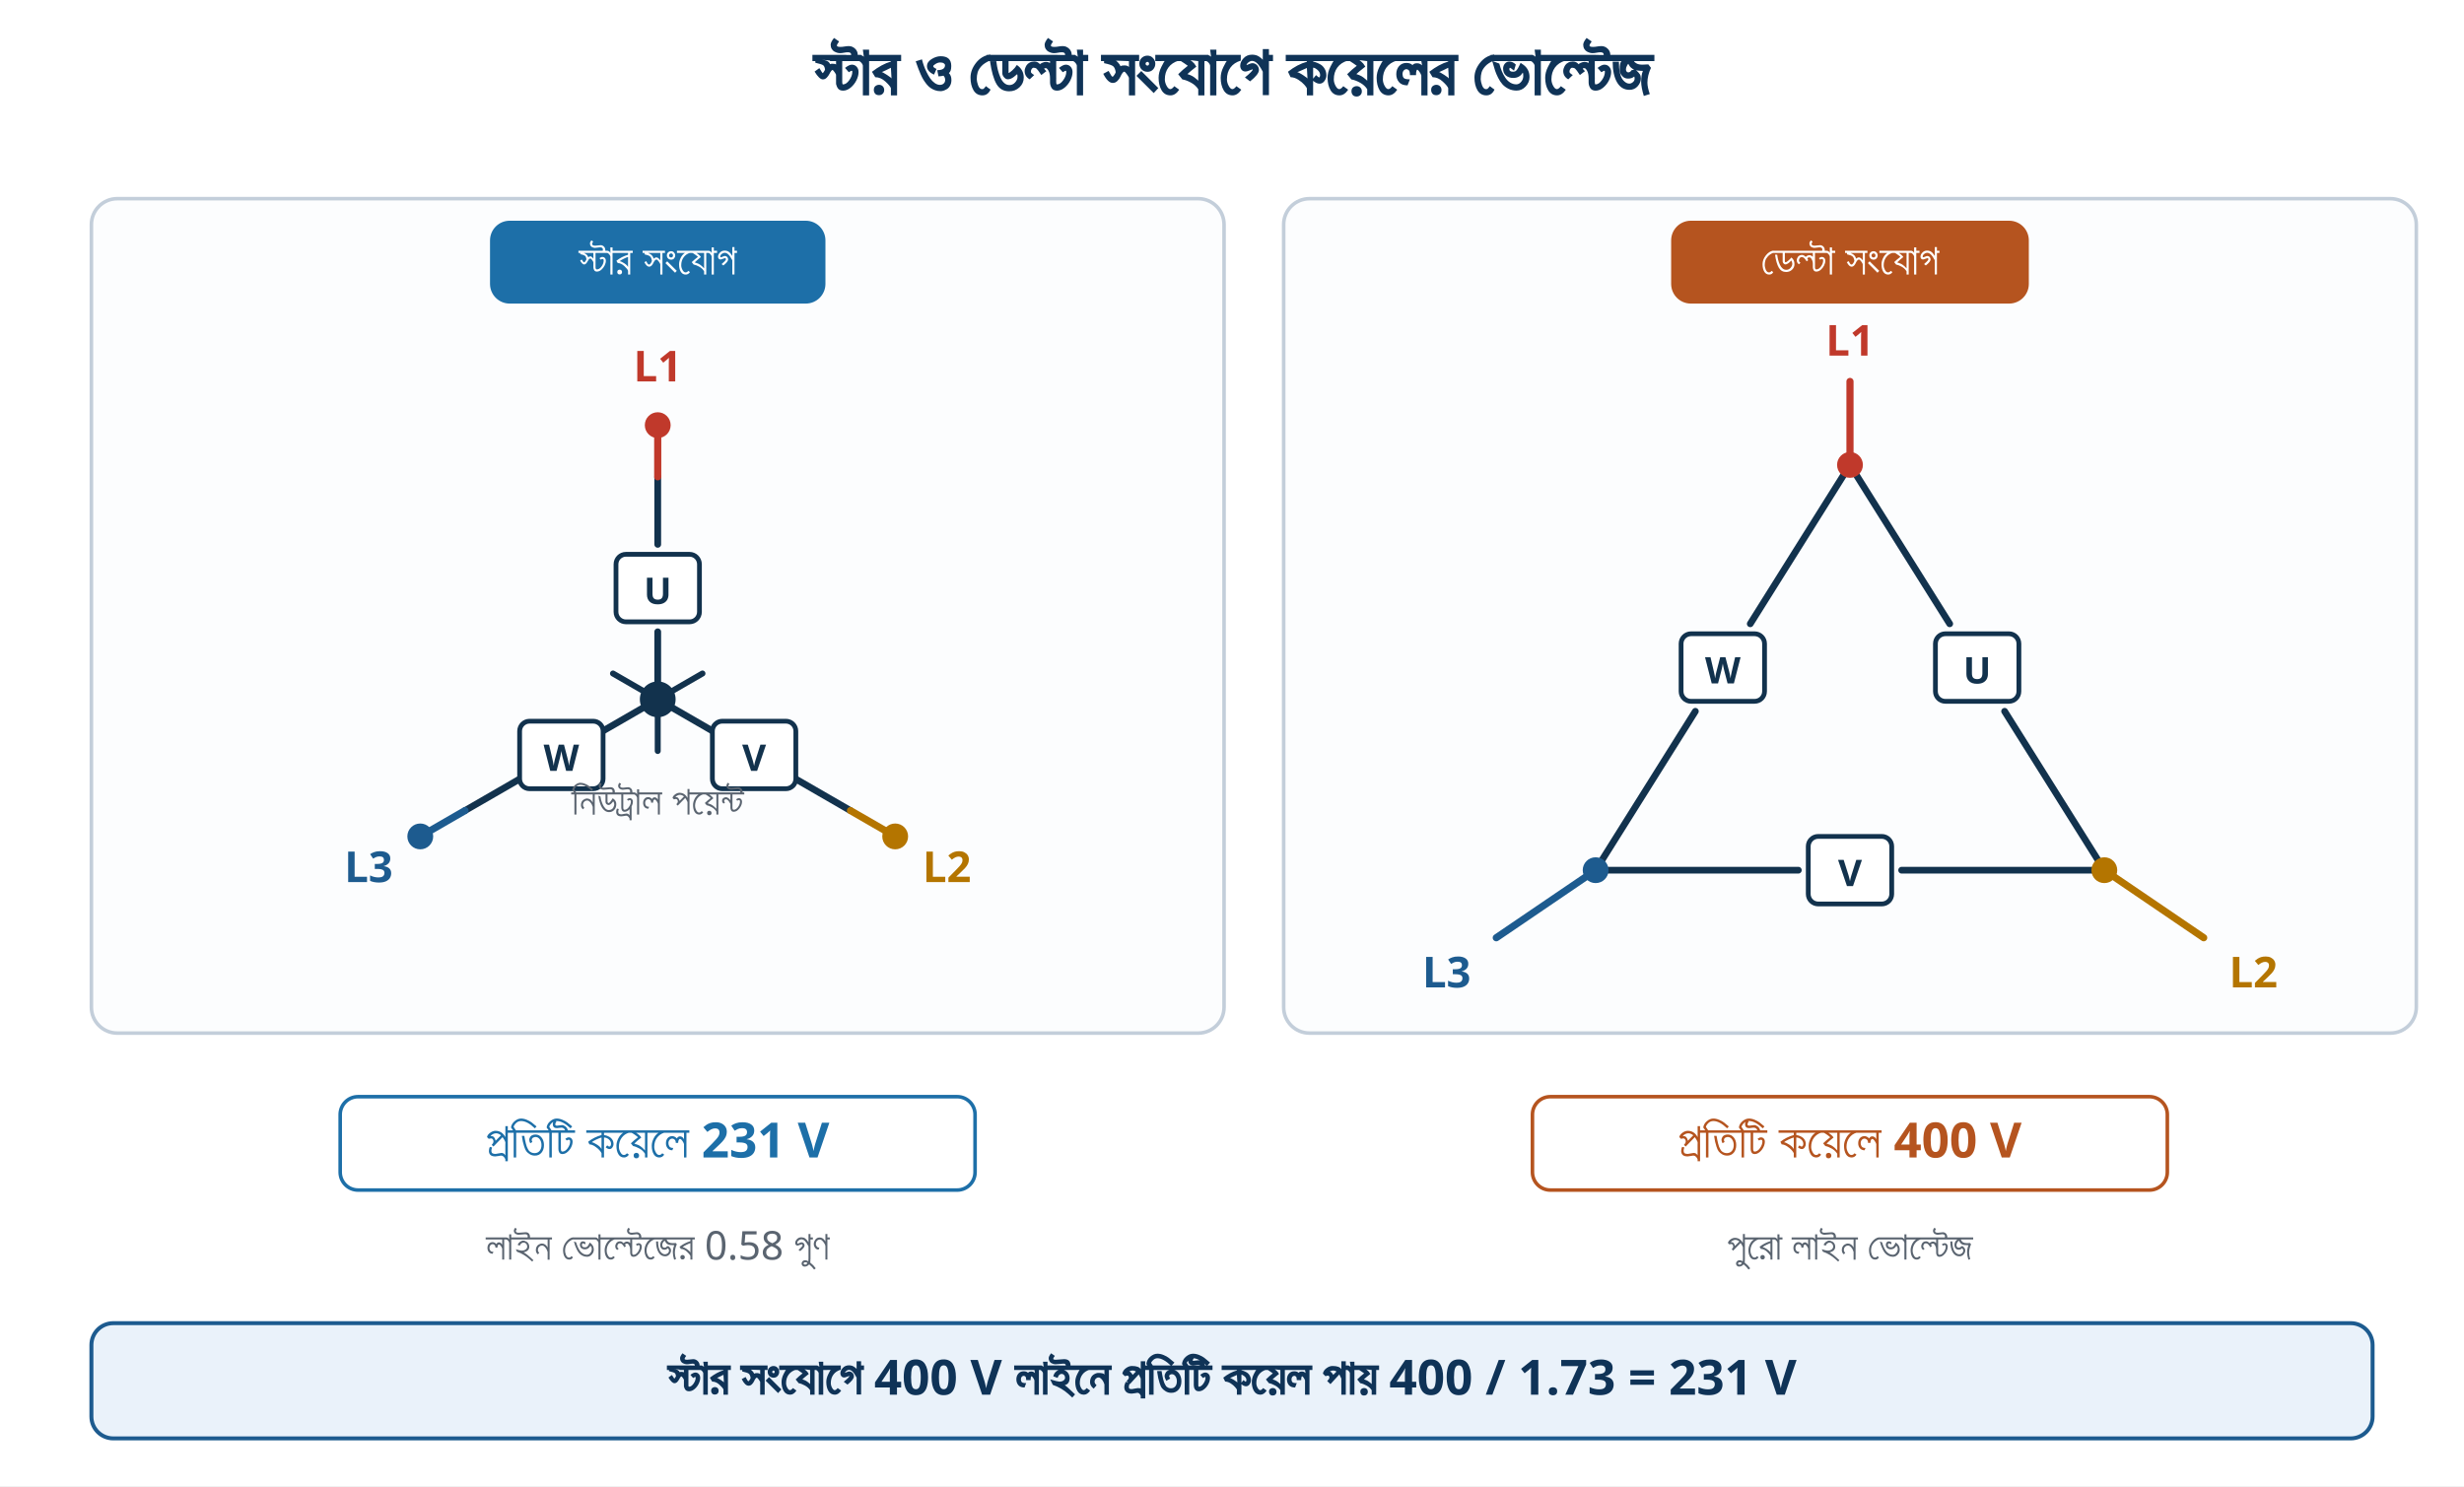
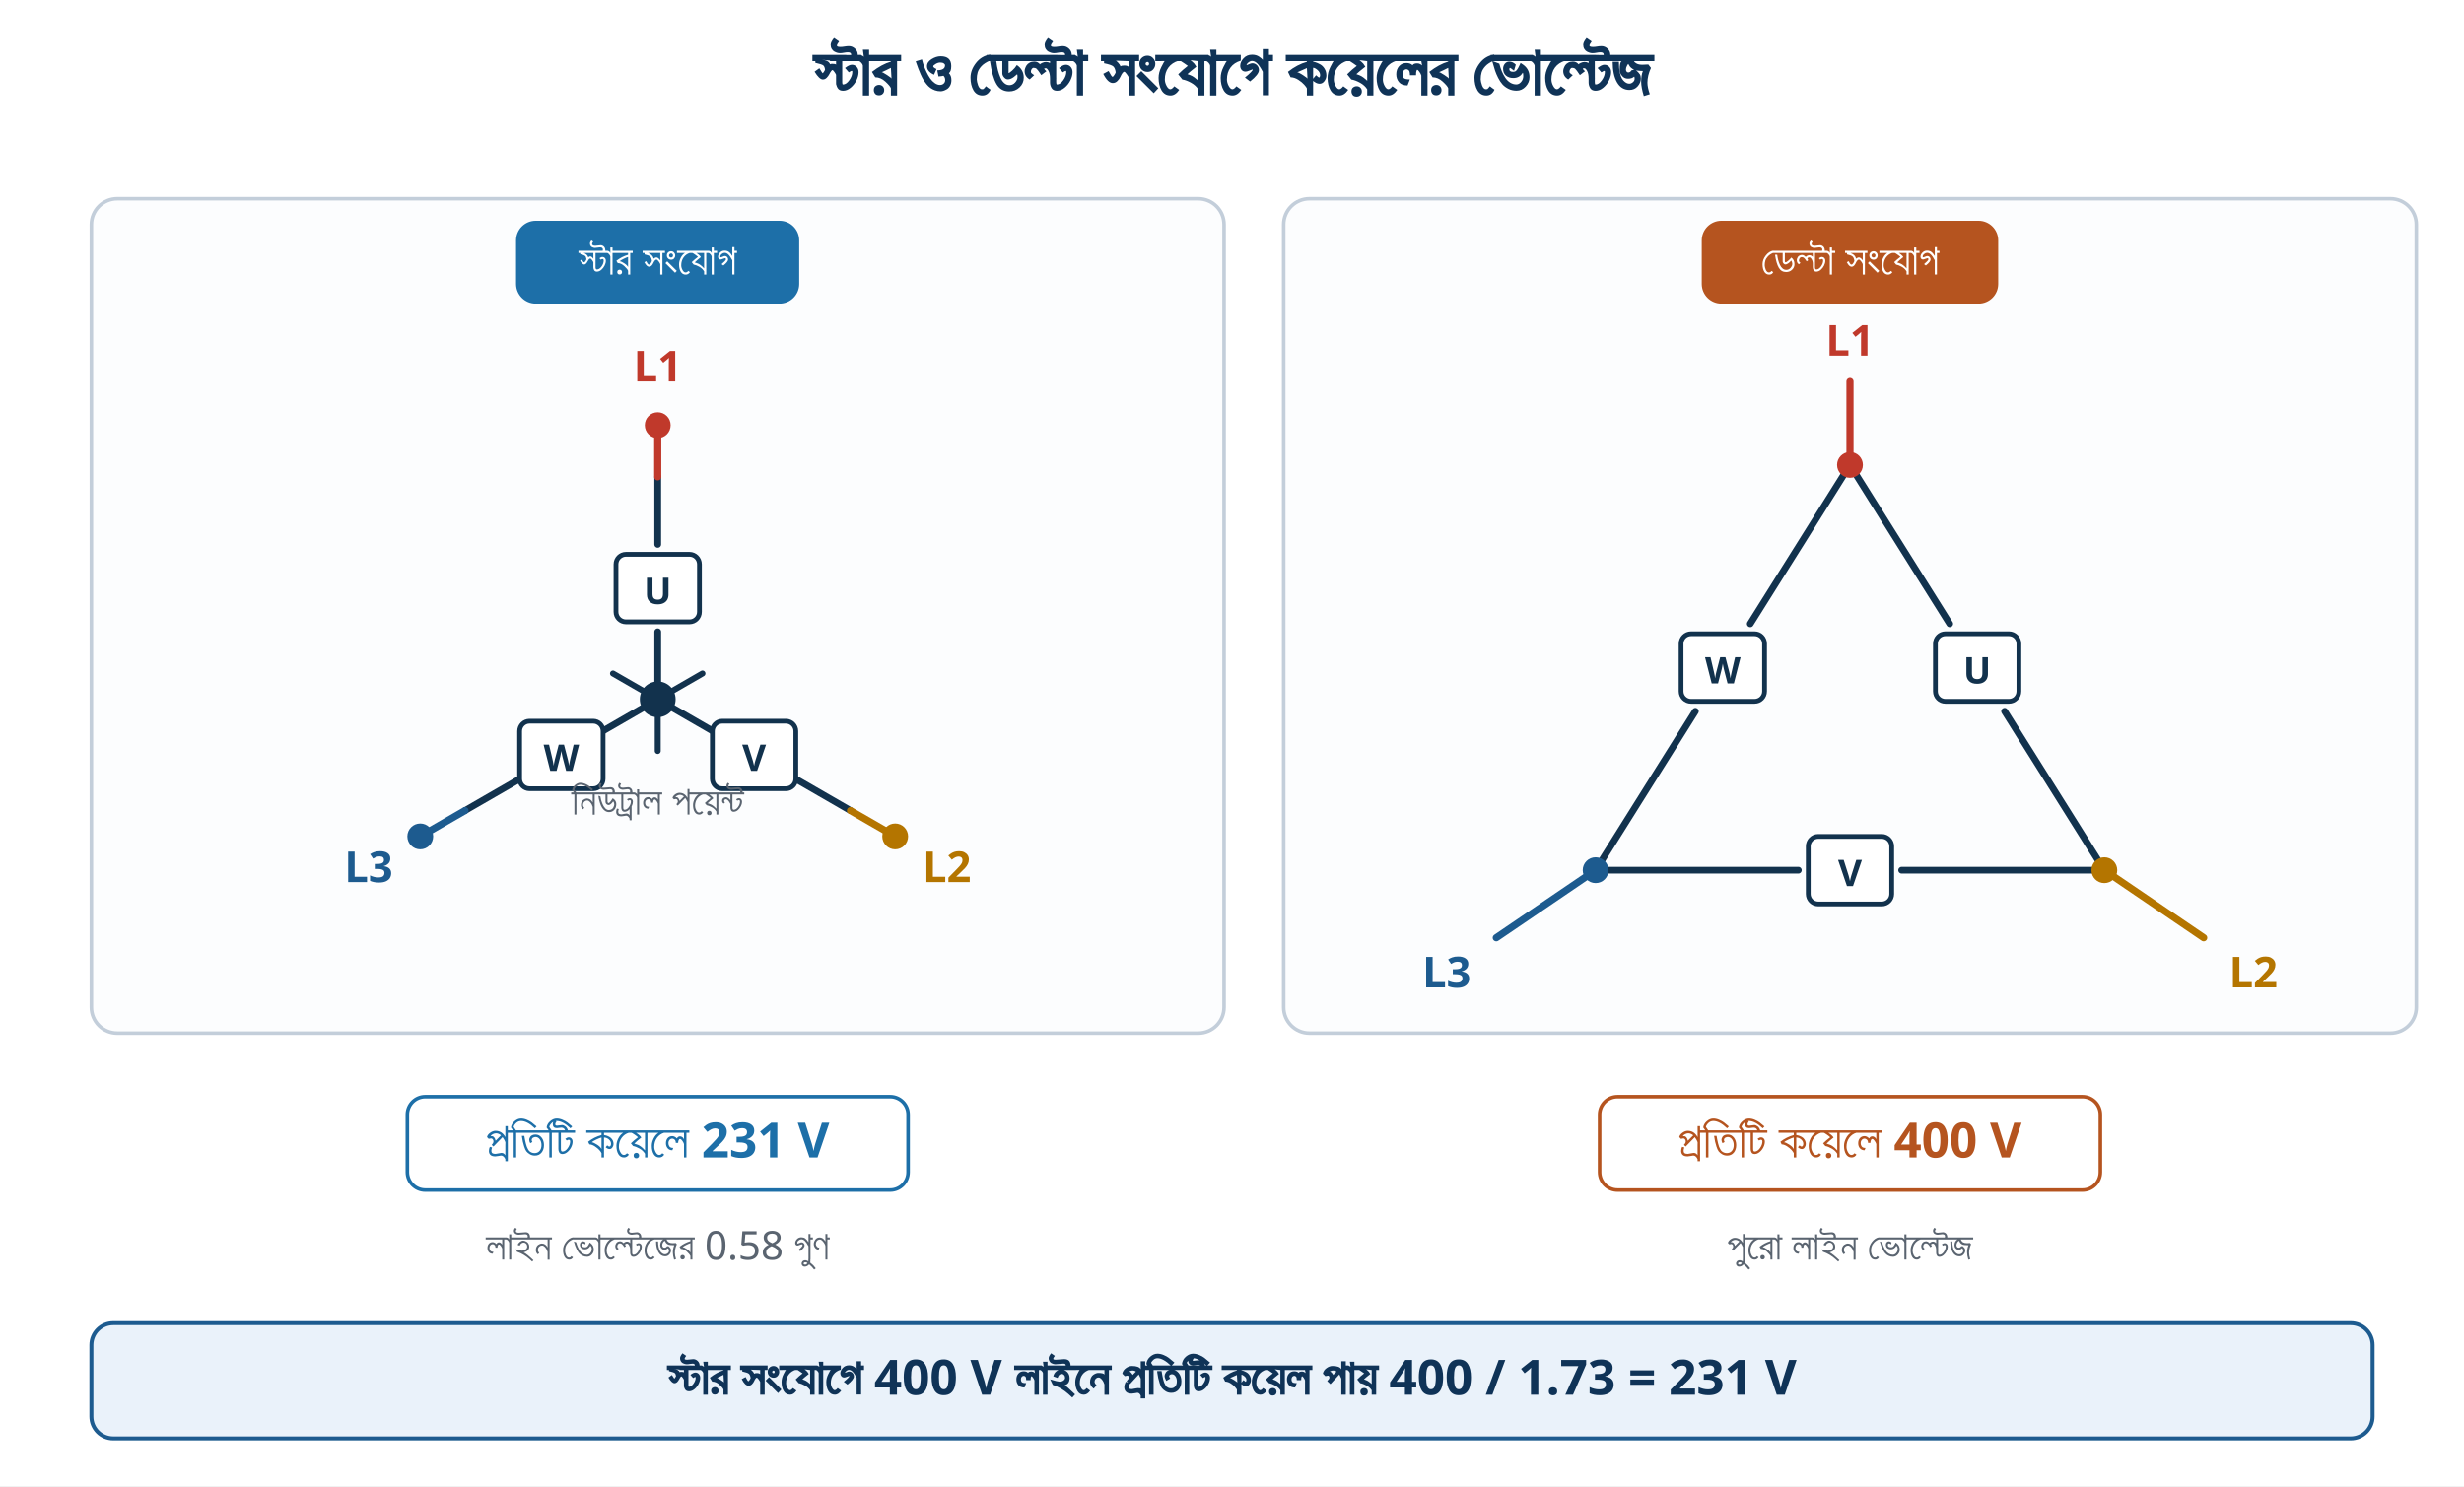
<svg xmlns="http://www.w3.org/2000/svg" width="1240" height="748" viewBox="0 0 1240 748">
  <rect width="1240" height="748" fill="#FFFFFF" />
  <text x="620.0" y="48.0" font-family="Kalpurush" font-size="34" font-weight="700" fill="#0F3357" text-anchor="middle">স্টার ও ডেল্টা সংযোগে কয়েলের ভোল্টেজ</text>
  <rect x="46.0" y="100.0" width="570.0" height="420.0" rx="13" fill="#FCFDFE" stroke="#C3CEDA" stroke-width="1.8" />
-   <rect x="247.5" y="112.0" width="167.0" height="39.9" rx="9" fill="#1D6FA8" stroke="#1D6FA8" stroke-width="1.8" />
+   <rect x="260.6" y="112.0" width="140.7" height="39.9" rx="9" fill="#1D6FA8" stroke="#1D6FA8" stroke-width="1.8" />
  <text x="331.0" y="138.2" font-family="Kalpurush" font-size="21.5" font-weight="600" fill="#FFFFFF" text-anchor="middle">স্টার সংযোগ</text>
  <path d="M 331 352 L 331.0 318.0" fill="none" stroke="#12324D" stroke-width="3.4" stroke-linecap="round" stroke-linejoin="round" />
  <path d="M 331.0 274.0 L 331.0 240.0" fill="none" stroke="#12324D" stroke-width="3.4" stroke-linecap="round" stroke-linejoin="round" />
  <rect x="310.0" y="279.0" width="42.0" height="34.0" rx="5" fill="#FFFFFF" stroke="#12324D" stroke-width="2.4" />
  <text x="331.0" y="304.0" font-family="Kalpurush" font-size="18.5" font-weight="700" fill="#12324D" text-anchor="middle">U</text>
  <path d="M 331.0 240.0 L 331.0 214.0" fill="none" stroke="#C0392B" stroke-width="3.6" stroke-linecap="round" stroke-linejoin="round" />
  <circle cx="331.0" cy="214.0" r="6.5" fill="#C0392B" stroke="none" stroke-width="2" />
  <text x="331.0" y="192.0" font-family="Kalpurush" font-size="21.5" font-weight="700" fill="#C0392B" text-anchor="middle">L1</text>
  <path d="M 331 352 L 360.445 369.0" fill="none" stroke="#12324D" stroke-width="3.4" stroke-linecap="round" stroke-linejoin="round" />
  <path d="M 398.55 391.0 L 427.995 408.0" fill="none" stroke="#12324D" stroke-width="3.4" stroke-linecap="round" stroke-linejoin="round" />
  <rect x="358.5" y="363.0" width="42.0" height="34.0" rx="5" fill="#FFFFFF" stroke="#12324D" stroke-width="2.4" />
  <text x="379.5" y="388.0" font-family="Kalpurush" font-size="18.5" font-weight="700" fill="#12324D" text-anchor="middle">V</text>
  <path d="M 427.995 408.0 L 450.512 421.0" fill="none" stroke="#B47500" stroke-width="3.6" stroke-linecap="round" stroke-linejoin="round" />
  <circle cx="450.5" cy="421.0" r="6.5" fill="#B47500" stroke="none" stroke-width="2" />
  <text x="476.5" y="444.0" font-family="Kalpurush" font-size="21.5" font-weight="700" fill="#B47500" text-anchor="middle">L2</text>
  <path d="M 331 352 L 301.555 369.0" fill="none" stroke="#12324D" stroke-width="3.4" stroke-linecap="round" stroke-linejoin="round" />
  <path d="M 263.45 391.0 L 234.005 408.0" fill="none" stroke="#12324D" stroke-width="3.4" stroke-linecap="round" stroke-linejoin="round" />
  <rect x="261.5" y="363.0" width="42.0" height="34.0" rx="5" fill="#FFFFFF" stroke="#12324D" stroke-width="2.4" />
  <text x="282.5" y="388.0" font-family="Kalpurush" font-size="18.5" font-weight="700" fill="#12324D" text-anchor="middle">W</text>
  <path d="M 234.005 408.0 L 211.488 421.0" fill="none" stroke="#1D5B8F" stroke-width="3.6" stroke-linecap="round" stroke-linejoin="round" />
  <circle cx="211.5" cy="421.0" r="6.5" fill="#1D5B8F" stroke="none" stroke-width="2" />
  <text x="185.5" y="444.0" font-family="Kalpurush" font-size="21.5" font-weight="700" fill="#1D5B8F" text-anchor="middle">L3</text>
  <circle cx="331.0" cy="352.0" r="9.0" fill="#12324D" stroke="none" stroke-width="2" />
  <path d="M 331 352 L 331.0 378.0" fill="none" stroke="#12324D" stroke-width="3" stroke-linecap="round" stroke-linejoin="round" />
  <path d="M 331 352 L 308.483 339.0" fill="none" stroke="#12324D" stroke-width="3" stroke-linecap="round" stroke-linejoin="round" />
  <path d="M 331 352 L 353.517 339.0" fill="none" stroke="#12324D" stroke-width="3" stroke-linecap="round" stroke-linejoin="round" />
  <text x="331.0" y="410.0" font-family="Kalpurush" font-size="20" font-weight="400" fill="#5A6470" text-anchor="middle">নিউট্রাল পয়েন্ট</text>
-   <rect x="171.2" y="552.0" width="319.5" height="47.0" rx="9" fill="#FFFFFF" stroke="#1D6FA8" stroke-width="1.8" />
+   <rect x="205.0" y="552.0" width="252.0" height="47.0" rx="9" fill="#FFFFFF" stroke="#1D6FA8" stroke-width="1.8" />
  <text x="331.0" y="582.6" font-family="Kalpurush" font-size="24.5" font-weight="600" fill="#1D6FA8" text-anchor="middle">প্রতিটি কয়েলে  231 V</text>
  <text x="331.0" y="634.0" font-family="Kalpurush" font-size="20" font-weight="400" fill="#5A6470" text-anchor="middle">লাইন ভোল্টেজের 0.58 গুণ</text>
  <rect x="646.0" y="100.0" width="570.0" height="420.0" rx="13" fill="#FCFDFE" stroke="#C3CEDA" stroke-width="1.8" />
-   <rect x="841.9" y="112.0" width="178.2" height="39.9" rx="9" fill="#B5541F" stroke="#B5541F" stroke-width="1.8" />
+   <rect x="857.3" y="112.0" width="147.4" height="39.9" rx="9" fill="#B5541F" stroke="#B5541F" stroke-width="1.8" />
  <text x="931.0" y="138.2" font-family="Kalpurush" font-size="21.5" font-weight="600" fill="#FFFFFF" text-anchor="middle">ডেল্টা সংযোগ</text>
  <path d="M 931 234 L 981.181 313.976" fill="none" stroke="#12324D" stroke-width="3.4" stroke-linecap="round" stroke-linejoin="round" />
  <path d="M 1008.819 358.024 L 1059 438" fill="none" stroke="#12324D" stroke-width="3.4" stroke-linecap="round" stroke-linejoin="round" />
  <rect x="974.0" y="319.0" width="42.0" height="34.0" rx="5" fill="#FFFFFF" stroke="#12324D" stroke-width="2.4" />
  <text x="995.0" y="344.0" font-family="Kalpurush" font-size="18.5" font-weight="700" fill="#12324D" text-anchor="middle">U</text>
  <path d="M 1059 438 L 957.0 438.0" fill="none" stroke="#12324D" stroke-width="3.4" stroke-linecap="round" stroke-linejoin="round" />
  <path d="M 905.0 438.0 L 803 438" fill="none" stroke="#12324D" stroke-width="3.4" stroke-linecap="round" stroke-linejoin="round" />
  <rect x="910.0" y="421.0" width="42.0" height="34.0" rx="5" fill="#FFFFFF" stroke="#12324D" stroke-width="2.4" />
  <text x="931.0" y="446.0" font-family="Kalpurush" font-size="18.5" font-weight="700" fill="#12324D" text-anchor="middle">V</text>
  <path d="M 803 438 L 853.181 358.024" fill="none" stroke="#12324D" stroke-width="3.4" stroke-linecap="round" stroke-linejoin="round" />
  <path d="M 880.819 313.976 L 931 234" fill="none" stroke="#12324D" stroke-width="3.4" stroke-linecap="round" stroke-linejoin="round" />
  <rect x="846.0" y="319.0" width="42.0" height="34.0" rx="5" fill="#FFFFFF" stroke="#12324D" stroke-width="2.4" />
  <text x="867.0" y="344.0" font-family="Kalpurush" font-size="18.5" font-weight="700" fill="#12324D" text-anchor="middle">W</text>
  <circle cx="931.0" cy="234.0" r="6.5" fill="#C0392B" stroke="none" stroke-width="2" />
  <path d="M 931 234 L 931 192" fill="none" stroke="#C0392B" stroke-width="3.6" stroke-linecap="round" stroke-linejoin="round" />
  <text x="931.0" y="179.0" font-family="Kalpurush" font-size="21.5" font-weight="700" fill="#C0392B" text-anchor="middle">L1</text>
  <circle cx="1059.0" cy="438.0" r="6.5" fill="#B47500" stroke="none" stroke-width="2" />
  <path d="M 1059 438 L 1109 472" fill="none" stroke="#B47500" stroke-width="3.6" stroke-linecap="round" stroke-linejoin="round" />
  <text x="1134.0" y="497.0" font-family="Kalpurush" font-size="21.5" font-weight="700" fill="#B47500" text-anchor="middle">L2</text>
  <circle cx="803.0" cy="438.0" r="6.5" fill="#1D5B8F" stroke="none" stroke-width="2" />
  <path d="M 803 438 L 753 472" fill="none" stroke="#1D5B8F" stroke-width="3.6" stroke-linecap="round" stroke-linejoin="round" />
  <text x="728.0" y="497.0" font-family="Kalpurush" font-size="21.5" font-weight="700" fill="#1D5B8F" text-anchor="middle">L3</text>
-   <rect x="771.2" y="552.0" width="319.5" height="47.0" rx="9" fill="#FFFFFF" stroke="#B5541F" stroke-width="1.8" />
+   <rect x="805.0" y="552.0" width="252.0" height="47.0" rx="9" fill="#FFFFFF" stroke="#B5541F" stroke-width="1.8" />
  <text x="931.0" y="582.6" font-family="Kalpurush" font-size="24.5" font-weight="600" fill="#B5541F" text-anchor="middle">প্রতিটি কয়েলে  400 V</text>
  <text x="931.0" y="634.0" font-family="Kalpurush" font-size="20" font-weight="400" fill="#5A6470" text-anchor="middle">পুরো লাইন ভোল্টেজ</text>
  <rect x="46.0" y="666.0" width="1148.0" height="58.0" rx="11" fill="#EAF2FA" stroke="#1D5B8F" stroke-width="2" />
  <text x="620.0" y="702.0" font-family="Kalpurush" font-size="24.5" font-weight="700" fill="#0F3357" text-anchor="middle">স্টার সংযোগে 400 V লাইনে প্রতিটি কয়েল পায় 400 / 1.73 = 231 V</text>
</svg>
